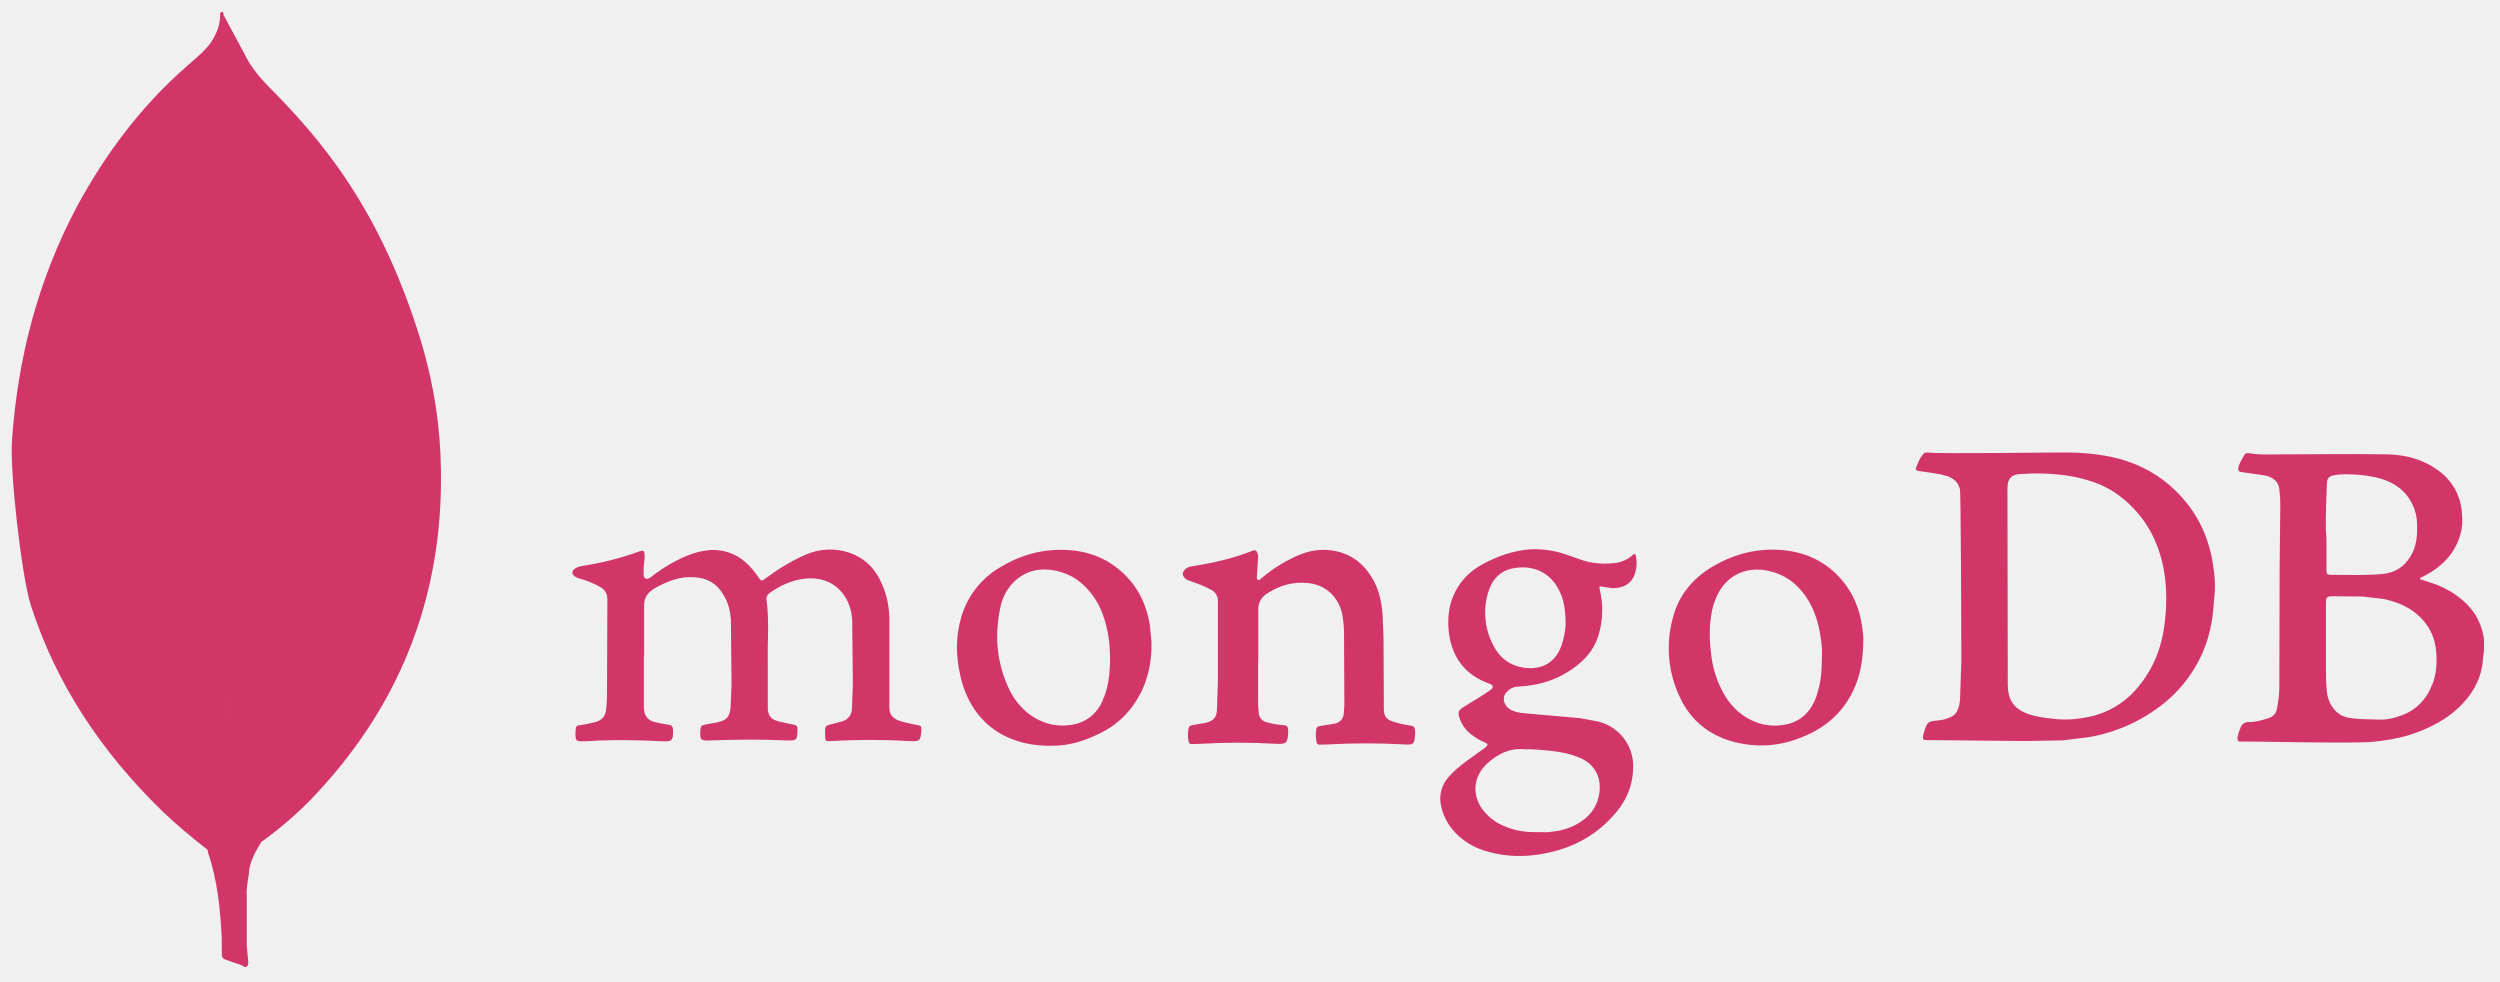
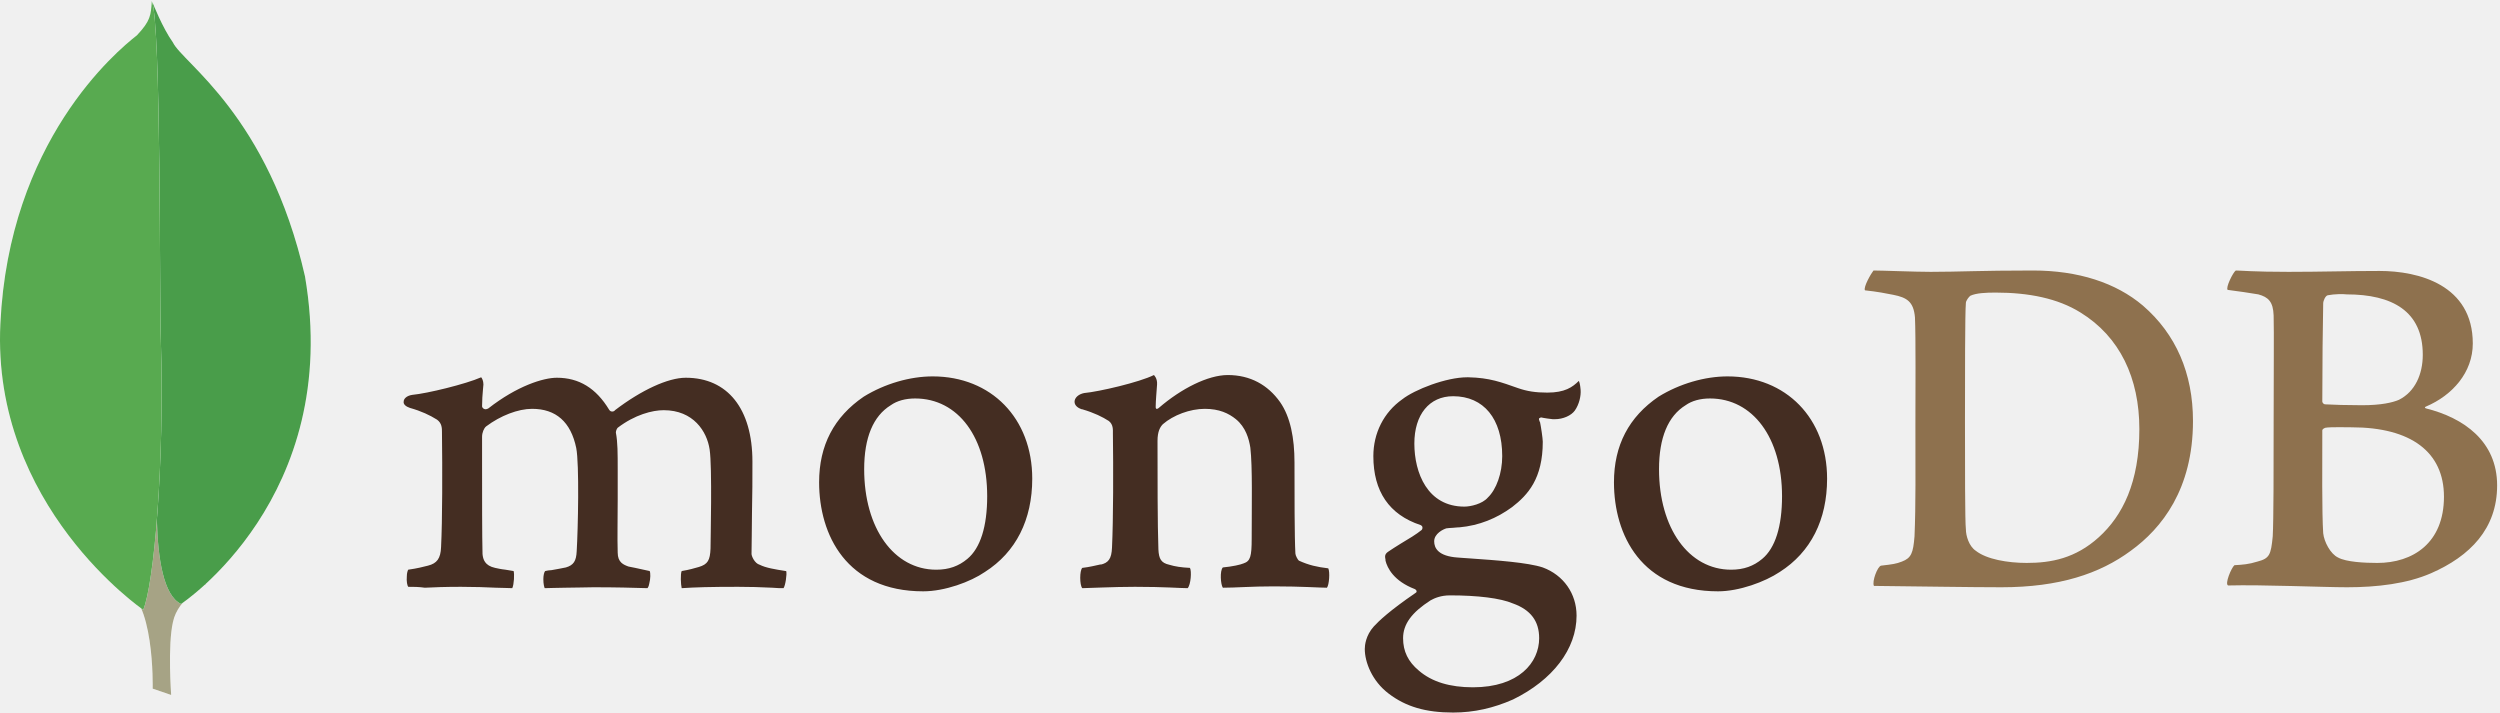
- <svg xmlns="http://www.w3.org/2000/svg" xmlns:xlink="http://www.w3.org/1999/xlink" viewBox="0 0 107 42" fill="#d23669" fill-rule="evenodd" stroke="#d23669" stroke-linecap="round" stroke-linejoin="round">
-   <use xlink:href="#A" x=".5" y=".5" />
-   <symbol id="A" overflow="visible">
-     <g stroke="none" fill-rule="nonzero">
-       <path d="M9.055.115l1.1 2.05c.237.37.514.713.824 1.024.913.913 1.782 1.87 2.56 2.895 1.848 2.427 3.095 5.122 3.986 8.04.534 1.782.824 3.608.846 5.456.1 5.523-1.804 10.266-5.634 14.208a16.3 16.3 0 0 1-2.004 1.715c-.38 0-.557-.3-.713-.557-.3-.5-.468-1.047-.557-1.603-.134-.668-.223-1.336-.178-2.027v-.312C9.263 30.937 8.929.272 9.062.116z" fill="#d23669" />
-       <path d="M9.055.049c-.045-.1-.1-.022-.134.022.022.445-.134.846-.38 1.225-.267.38-.624.668-.98.98-1.982 1.715-3.54 3.786-4.788 6.102-1.648 3.118-2.516 6.458-2.76 9.977-.1 1.27.4 5.746.802 7.037 1.1 3.43 3.05 6.302 5.6 8.796.624.6 1.292 1.158 1.982 1.692.2 0 .223-.178.267-.312a6.09 6.09 0 0 0 .2-.869c.2-1.113.312-2.227.445-3.34L9.064.059z" fill="#d23669" />
-       <path d="M10.148 36.861c.045-.512.3-.935.557-1.358-.267-.1-.468-.334-.624-.58-.134-.223-.245-.5-.334-.735-.312-.935-.38-1.915-.468-2.873v-.58c-.1.1-.134.846-.134.958-.067 1.024-.2 2.027-.4 3.006-.067.4-.1.802-.356 1.158a.41.41 0 0 0 .022.156c.4 1.18.512 2.383.58 3.608v.445c0 .534-.022.423.423.6.178.067.38.1.557.223.134 0 .156-.1.156-.2l-.067-.735v-2.05c-.022-.356.045-.713.1-1.047z" fill="#d23669" />
-       <path d="M27.058 27.547v2.12c-.003.084.002.168.014.251.028.25.182.404.408.475.212.056.426.098.643.126.126.014.167.07.182.204.014.475-.028.53-.488.502-1.074-.056-2.15-.07-3.224 0h-.102c-.335.014-.362-.014-.362-.35 0-.056.014-.126.014-.182 0-.102.07-.153.167-.153.225-.028.433-.084.643-.126.293-.07.46-.25.488-.544.04-.32.04-.656.04-.977l.014-3.74a.57.57 0 0 0-.306-.531 3.97 3.97 0 0 0-.796-.335c-.084-.028-.167-.04-.237-.084-.204-.098-.21-.28-.014-.39a.71.71 0 0 1 .237-.084 12.68 12.68 0 0 0 2.483-.628c.167-.056.21-.04.225.126.014.102 0 .225-.014.32-.028.182-.028.362-.028.53 0 .07.014.14.084.182s.14 0 .204-.04c.287-.226.59-.431.907-.613.46-.25.95-.475 1.48-.544a2.07 2.07 0 0 1 1.69.502c.202.18.38.387.53.614.14.204.153.21.335.07.53-.39 1.09-.74 1.69-1a2.59 2.59 0 0 1 1.912-.084c.656.237 1.103.697 1.368 1.325.225.502.32 1.02.32 1.562v3.74c0 .25.102.408.35.53.265.102.56.153.837.21.182.04.182.04.182.225-.028.46-.07.488-.517.46a30.04 30.04 0 0 0-3.363 0c-.225.014-.225.014-.237-.21v-.07c-.014-.378-.014-.378.35-.46l.362-.098a.56.56 0 0 0 .433-.544l.04-1.047-.028-2.735a2.15 2.15 0 0 0-.153-.712c-.35-.852-1.116-1.158-1.856-1.074-.56.056-1.047.28-1.507.6-.098.07-.167.153-.153.293.126.893.04 1.787.056 2.68v1.94c0 .35.14.517.475.6l.643.14c.098.014.153.056.153.167v.102c-.014.39-.04.408-.433.404-1.116-.056-2.233-.04-3.335 0-.378.014-.408-.028-.39-.408.014-.225.04-.237.25-.28l.46-.084c.408-.084.56-.237.586-.67l.04-.935-.028-2.805c-.028-.35-.102-.684-.293-1.005-.28-.517-.715-.78-1.312-.8-.6-.04-1.13.182-1.634.46-.35.204-.502.446-.475.852v2.044zm26.29.085V29.6c.002.14.01.28.028.42a.43.43 0 0 0 .335.391c.24.07.49.112.74.126.14.014.167.07.182.182v.098c-.014.488-.07.544-.544.517a26.81 26.81 0 0 0-3.182 0l-.408.014c-.084 0-.102-.04-.126-.098a1.42 1.42 0 0 1 0-.586c.014-.084.07-.102.153-.126l.572-.102c.35-.084.475-.225.488-.586l.04-1.172v-3.433a.52.52 0 0 0-.32-.517c-.25-.14-.517-.237-.796-.335-.084-.028-.167-.056-.237-.098-.182-.126-.204-.306-.028-.446a.5.5 0 0 1 .279-.112c.893-.14 1.758-.335 2.596-.67.098-.04.14-.014.182.07a.46.46 0 0 1 .04.28l-.04.656c0 .084-.04.204.028.237.084.056.14-.07.21-.102a6.22 6.22 0 0 1 1.354-.865c.433-.204.878-.335 1.382-.306.935.056 1.605.53 2.037 1.354.225.433.32.907.362 1.396l.04 1.02.014 3.084c.014.237.098.39.335.475a4.55 4.55 0 0 0 .754.182c.225.028.237.07.25.28v.07c-.028.475-.056.488-.53.46-1.04-.056-2.085-.056-3.126 0-.14.014-.28 0-.408.014-.084 0-.14-.014-.153-.098-.028-.182-.056-.362-.014-.56.014-.084.056-.126.153-.14l.643-.102c.225-.056.35-.204.378-.408l.028-.39-.014-2.916a4.91 4.91 0 0 0-.084-1.005c-.167-.715-.712-1.225-1.45-1.297-.643-.07-1.225.098-1.758.446a.77.77 0 0 0-.378.697v2.108c0-.04 0-.04.014-.04z" fill="#d23669" />
-       <path d="M94.221 23.68c-.153-1.02-.53-1.926-1.187-2.72a5.38 5.38 0 0 0-2.149-1.591c-.878-.362-1.815-.475-2.763-.502-.39-.014-5.72.07-6.112 0-.098-.014-.167.014-.225.098-.07.102-.14.21-.182.32-.167.378-.167.35.237.404.335.056.656.084.977.182.293.098.502.265.572.586.028.153.056 5.065.056 7.354l-.056 1.634c-.014.126-.028.25-.07.362-.056.167-.153.306-.32.378-.184.087-.383.14-.586.153-.378.04-.433.056-.56.475l-.04.153c-.028.182-.014.21.167.21l4.172.04 1.634-.028 1.13-.14a7.03 7.03 0 0 0 3.404-1.618 5.79 5.79 0 0 0 1.34-1.758c.39-.78.56-1.634.6-2.498.07-.488.04-1-.04-1.493zm-2.024 1.98c-.056.893-.237 1.758-.697 2.54-.586 1.02-1.423 1.73-2.58 1.98-.502.102-1.005.153-1.532.084-.378-.04-.74-.084-1.09-.21-.628-.225-.852-.613-.865-1.225l-.014-8.414c0-.502.225-.613.586-.628a9.44 9.44 0 0 1 1.647.028c.579.056 1.148.193 1.689.408.402.168.774.4 1.103.684.754.643 1.256 1.45 1.532 2.4.225.768.265 1.55.225 2.33zm13.622 1.368c0-.084 0-.153-.014-.237-.126-.768-.53-1.354-1.158-1.8-.404-.293-.865-.488-1.34-.628-.084-.028-.153-.056-.237-.07.014-.07.056-.084.098-.098.28-.14.544-.293.78-.502a2.62 2.62 0 0 0 .865-1.354c.084-.293.084-.586.056-.893a2.4 2.4 0 0 0-1.019-1.815c-.643-.475-1.396-.67-2.177-.684-1.507-.028-3.028 0-4.534 0-.433 0-.865.028-1.312-.04-.084-.014-.204-.04-.265.056-.102.182-.225.362-.265.572-.014.098.014.153.126.167l.963.14c.378.056.643.265.67.6.028.231.041.464.041.697l-.028 2.61-.014 5.163c0 .306-.04.6-.098.907a.51.51 0 0 1-.362.419c-.28.084-.544.167-.837.167-.16-.015-.312.083-.362.237a1.87 1.87 0 0 0-.126.39c-.028.167.014.225.182.204.126-.014 4.73.098 5.596.014.517-.056 1.02-.126 1.535-.28.878-.28 1.69-.684 2.33-1.368.53-.56.837-1.228.865-2 .04-.182.04-.362.04-.56zm-6.768-5.718l.04-1.116c0-.21.084-.306.293-.35.335-.07.67-.04 1.005-.028.335.028.656.07 1 .167.613.182 1.09.53 1.368 1.116a2 2 0 0 1 .195.852c.014.39-.014.768-.167 1.144-.237.517-.613.852-1.158.95s-2.093.056-2.33.056c-.21 0-.225-.028-.225-.237V22.55c-.033-.41-.038-.82-.014-1.228zm4.534 7.507a2.14 2.14 0 0 1-1.284 1.297c-.335.126-.67.204-1.02.182-.433-.014-.865 0-1.297-.084-.586-.126-.852-.684-.893-1.09-.07-.712-.028-1.438-.04-1.968v-1.842c0-.225.028-.293.265-.293l1.312.014.893.102c.628.14 1.2.378 1.647.865a2.25 2.25 0 0 1 .6 1.382c.04.488.014.963-.167 1.423z" fill="#d23669" />
-       <path d="M68.128 24.616l.362.056c.39.014.852-.126 1-.67a1.41 1.41 0 0 0 0-.796c-.084 0-.126.07-.167.098a1.34 1.34 0 0 1-.697.293c-.502.056-1.005.028-1.493-.153l-.684-.237a4.04 4.04 0 0 0-1.48-.194c-.712.056-1.382.293-2 .628-.67.362-1.144.907-1.368 1.647-.126.433-.14.878-.084 1.325.14 1.02.67 1.73 1.618 2.108.056.014.098.04.153.056.126.07.14.14.028.237l-.35.237-.837.517c-.21.126-.237.225-.167.446a1.46 1.46 0 0 0 .446.67 2.33 2.33 0 0 0 .642.391c.153.07.153.102.014.225l-.796.572c-.265.204-.53.408-.754.67a1.38 1.38 0 0 0-.335 1.256 2.36 2.36 0 0 0 .725 1.256 2.96 2.96 0 0 0 1.284.697c.78.225 1.59.237 2.386.084 1.144-.21 2.144-.715 2.93-1.577.544-.572.865-1.242.893-2.042a1.96 1.96 0 0 0-1.507-2.037l-.754-.14-2.303-.204c-.25-.014-.502-.056-.712-.182-.265-.167-.335-.488-.167-.697.126-.153.28-.25.475-.265l.446-.04c.882-.1 1.71-.467 2.358-1.074a2.47 2.47 0 0 0 .712-1.187 3.72 3.72 0 0 0 .028-1.838c-.04-.153-.028-.167.167-.14zm-3.42 6.95c.084.014.167 0 .25 0 .586.028 1.187.07 1.758.225.187.055.37.125.544.21.56.306.768.837.697 1.41-.084.628-.433 1.074-.977 1.368-.362.204-.768.293-1.187.335-.153.014-.293 0-.446 0-.488.014-.963-.04-1.423-.237a2.2 2.2 0 0 1-.823-.559c-.488-.488-.715-1.382.014-2.108.446-.408.95-.697 1.59-.643zm1.59-4.354c-.293.74-.935.963-1.577.865-.586-.084-1.02-.404-1.297-.935a3 3 0 0 1-.25-2.22c.153-.572.502-1.005 1.116-1.103.78-.14 1.532.14 1.926.92.204.378.293.837.293 1.493-.014.265-.07.628-.21.977zm-17.582-.95c-.126-.754-.404-1.438-.92-2-.768-.852-1.744-1.225-2.847-1.228-.963-.014-1.87.265-2.68.768a3.64 3.64 0 0 0-1.633 2.135c-.237.8-.225 1.634-.04 2.456.488 2.206 2.19 3.153 4.227 3.014.6-.04 1.172-.237 1.715-.502.8-.378 1.396-.977 1.8-1.773.32-.656.46-1.354.446-2.15l-.07-.712zm-1.98 3.098c-.204.642-.768 1.102-1.438 1.172-.613.084-1.187-.07-1.702-.433a2.9 2.9 0 0 1-.879-1.047c-.572-1.172-.67-2.4-.378-3.656.094-.39.297-.742.586-1.02.517-.475 1.116-.586 1.787-.446.643.14 1.13.488 1.532 1.02s.586 1.144.697 1.787c.056.32.056.656.07.865 0 .67-.056 1.225-.265 1.758zm32.472-2.985c-.102-.8-.404-1.55-.977-2.163-.754-.823-1.73-1.172-2.818-1.187-.935-.014-1.8.25-2.596.712-.893.53-1.507 1.284-1.744 2.303a4.87 4.87 0 0 0 .335 3.321c.46.977 1.242 1.605 2.275 1.884 1.144.306 2.233.167 3.293-.35.92-.446 1.577-1.144 1.953-2.093.225-.56.306-1.158.32-1.856.014-.126-.014-.35-.04-.572zm-1.926 2.805c-.225.754-.697 1.242-1.493 1.354-.586.084-1.144-.056-1.647-.39-.433-.293-.74-.684-.963-1.144-.25-.488-.39-1.005-.446-1.535-.084-.656-.084-1.297.07-1.953.029-.13.072-.256.126-.377.39-.977 1.256-1.423 2.275-1.2.684.153 1.2.53 1.59 1.103.378.56.56 1.172.643 1.838a3.74 3.74 0 0 1 .04.78c0 .544-.04 1.047-.204 1.535z" fill="#d23669" />
-     </g>
-   </symbol>
+ <svg xmlns="http://www.w3.org/2000/svg" width="2500" height="713" viewBox="0 0 512 146">
+   <g fill="none" fill-rule="evenodd">
+     <path d="M476.713 60.463c-.46.092-.922 1.107-.922 1.66-.092 3.692-.184 13.474-.184 20.118 0 .185.276.554.553.554 1.384.092 4.706.184 7.567.184 3.968 0 6.275-.553 7.568-1.106 3.321-1.662 4.89-5.261 4.89-9.23 0-8.95-6.275-12.365-15.596-12.365-.646-.092-2.49-.092-3.876.185zm23.81 41.25c0-9.136-6.737-14.212-18.918-14.212-.554 0-4.43-.092-5.353.092-.277.093-.645.278-.645.555 0 6.551-.093 16.98.184 21.04.184 1.753 1.477 4.245 3.046 4.983 1.66.923 5.444 1.107 8.028 1.107 7.29 0 13.658-4.06 13.658-13.565zm-42.634-46.325c.922 0 3.69.276 10.796.276 6.737 0 12.089-.184 18.641-.184 8.028 0 19.102 2.86 19.102 14.857 0 5.906-4.153 10.613-9.597 12.92-.276.092-.276.276 0 .368 7.751 1.939 14.581 6.737 14.581 15.78 0 8.86-5.537 14.489-13.566 17.996-4.891 2.122-10.981 2.86-17.164 2.86-4.707 0-17.349-.553-24.362-.368-.738-.278.646-3.6 1.291-4.153 1.662-.093 2.953-.185 4.707-.739 2.492-.645 2.768-1.384 3.137-5.167.185-3.23.185-14.674.185-22.794 0-11.166.093-18.733 0-22.424-.092-2.86-1.107-3.784-3.137-4.338-1.57-.276-4.153-.646-6.276-.922-.462-.462 1.107-3.6 1.662-3.968zm-53.248 57.399c2.216 1.752 6.553 2.49 10.429 2.49 4.983 0 9.966-.921 14.765-5.26 4.891-4.428 8.305-11.257 8.305-22.146 0-10.429-3.968-18.919-12.089-23.901-4.614-2.862-10.52-4.06-17.349-4.06-2.03 0-3.968.092-5.167.645-.278.185-.923 1.015-.923 1.476-.185 1.846-.185 16.057-.185 24.363 0 8.582 0 20.579.185 21.963 0 1.385.645 3.507 2.03 4.43zm-20.948-57.4c1.754 0 8.49.277 11.72.277 5.815 0 9.967-.276 20.948-.276 9.228 0 16.98 2.491 22.517 7.197 6.736 5.814 10.244 13.843 10.244 23.624 0 13.935-6.368 21.964-12.736 26.578-6.366 4.706-14.672 7.474-26.484 7.474-6.275 0-17.072-.184-26.024-.277h-.092c-.461-.83.738-4.06 1.476-4.152 2.4-.277 3.046-.37 4.246-.83 1.937-.739 2.307-1.754 2.584-5.168.276-6.368.184-14.027.184-22.702 0-6.182.092-18.272-.093-22.148-.276-3.229-1.66-4.06-4.429-4.614-1.384-.276-3.23-.646-5.813-.922-.37-.647 1.291-3.507 1.752-4.06z" fill="#8E714E" />
+     <path d="M272.033 116.385c-2.307-.277-3.968-.645-5.998-1.568-.277-.185-.739-1.107-.739-1.477-.184-3.23-.184-12.458-.184-18.64 0-4.984-.83-9.321-2.953-12.366-2.492-3.508-6.09-5.537-10.705-5.537-4.06 0-9.505 2.768-14.027 6.644-.092.092-.83.739-.738-.277 0-1.015.185-3.045.277-4.43.093-1.292-.646-1.937-.646-1.937-2.953 1.476-11.258 3.414-14.304 3.69-2.214.463-2.768 2.585-.46 3.323h.092c2.49.738 4.152 1.569 5.443 2.4.923.738.831 1.753.831 2.584.092 6.92.092 17.533-.184 23.347-.092 2.307-.738 3.137-2.4 3.506l.185-.092c-1.292.277-2.307.553-3.876.738-.554.554-.554 3.507 0 4.153 1.015 0 6.367-.277 10.798-.277 6.09 0 9.228.277 10.796.277.646-.738.831-3.507.462-4.153-1.754-.092-3.046-.276-4.245-.646-1.661-.37-2.123-1.199-2.216-3.137-.183-4.892-.183-15.227-.183-22.24 0-1.938.553-2.861 1.106-3.415 2.123-1.845 5.538-3.137 8.583-3.137 2.953 0 4.89.923 6.367 2.123 2.03 1.66 2.676 4.06 2.953 5.813.461 3.968.277 11.812.277 18.641 0 3.691-.277 4.614-1.66 5.075-.647.277-2.308.647-4.246.83-.646.647-.461 3.508 0 4.154 2.676 0 5.814-.277 10.428-.277 5.721 0 9.413.277 10.89.277.46-.554.645-3.23.276-3.969zm25.562-35.25c-4.89 0-7.936 3.783-7.936 9.688 0 5.999 2.676 12.92 10.243 12.92 1.292 0 3.692-.554 4.798-1.846 1.754-1.66 2.954-4.983 2.954-8.49 0-7.659-3.784-12.273-10.059-12.273zm-.646 40.787c-1.845 0-3.138.554-3.968 1.016-3.876 2.49-5.629 4.89-5.629 7.752 0 2.675 1.015 4.797 3.23 6.643 2.676 2.307 6.367 3.415 11.073 3.415 9.413 0 13.566-5.076 13.566-10.058 0-3.508-1.754-5.815-5.352-7.106-2.584-1.108-7.29-1.662-12.92-1.662zm.646 23.994c-5.629 0-9.69-1.2-13.196-3.876-3.415-2.584-4.891-6.46-4.891-9.136 0-.738.185-2.769 1.846-4.614 1.014-1.108 3.23-3.23 8.49-6.829.184-.092.276-.184.276-.37 0-.184-.185-.369-.369-.46-4.337-1.661-5.629-4.338-5.999-5.814v-.185c-.091-.554-.276-1.107.555-1.661.646-.461 1.569-1.015 2.583-1.66 1.569-.924 3.23-1.939 4.245-2.77.185-.184.185-.368.185-.553 0-.185-.185-.37-.37-.461-6.458-2.123-9.688-6.922-9.688-14.12 0-4.706 2.122-8.951 5.905-11.627 2.584-2.03 9.044-4.522 13.289-4.522h.277c4.337.092 6.736 1.015 10.15 2.215 1.846.646 3.6.922 6 .922 3.598 0 5.167-1.107 6.458-2.398.093.184.278.646.37 1.845.092 1.2-.277 2.953-1.2 4.245-.738 1.015-2.399 1.754-4.06 1.754h-.462c-1.661-.185-2.4-.37-2.4-.37l-.368.185c-.092.185 0 .369.092.646l.093.185c.184.83.553 3.321.553 3.968 0 7.567-3.045 10.888-6.275 13.38-3.138 2.307-6.736 3.783-10.797 4.153-.092 0-.46 0-1.292.092-.461 0-1.107.093-1.2.093h-.092c-.738.184-2.583 1.107-2.583 2.675 0 1.384.83 3.046 4.798 3.323.83.092 1.66.092 2.584.185 5.26.368 11.812.83 14.857 1.845 4.245 1.568 6.921 5.352 6.921 9.874 0 6.83-4.89 13.197-13.011 17.164-3.968 1.754-7.937 2.677-12.274 2.677zm52.6-64.32c-1.937 0-3.691.46-4.983 1.383-3.598 2.215-5.444 6.645-5.444 13.104 0 12.09 6.09 20.58 14.765 20.58 2.584 0 4.614-.739 6.367-2.215 2.676-2.216 4.061-6.645 4.061-12.828 0-11.996-5.999-20.025-14.765-20.025zm1.662 39.496c-15.688 0-21.317-11.535-21.317-22.332 0-7.567 3.045-13.381 9.135-17.534 4.338-2.676 9.506-4.152 14.12-4.152 11.996 0 20.394 8.582 20.394 20.948 0 8.397-3.322 15.041-9.69 19.102-3.045 2.03-8.305 3.968-12.643 3.968h.001zM187.411 81.595c-1.938 0-3.691.461-4.984 1.384-3.598 2.215-5.444 6.645-5.444 13.104 0 12.09 6.09 20.58 14.765 20.58 2.584 0 4.614-.739 6.368-2.215 2.675-2.216 4.06-6.645 4.06-12.828 0-11.996-5.906-20.025-14.765-20.025zm1.661 39.497c-15.688 0-21.317-11.535-21.317-22.332 0-7.567 3.045-13.381 9.135-17.534 4.338-2.676 9.506-4.152 14.12-4.152 11.997 0 20.394 8.582 20.394 20.948 0 8.397-3.322 15.041-9.69 19.102-2.953 2.03-8.213 3.968-12.642 3.968zm-105.478-.923c-.185-.276-.37-1.107-.277-2.122 0-.739.185-1.2.277-1.384 1.938-.278 2.953-.555 4.06-.831 1.846-.462 2.584-1.476 2.676-3.783.278-5.537.278-16.058.185-23.348v-.185c0-.83 0-1.846-1.015-2.584-1.477-.922-3.23-1.752-5.537-2.4-.83-.275-1.384-.737-1.292-1.29 0-.554.554-1.2 1.754-1.385 3.045-.277 10.98-2.214 14.118-3.599.185.184.462.739.462 1.477l-.092 1.014c-.093 1.016-.185 2.216-.185 3.415 0 .369.37.646.738.646.185 0 .37-.092.554-.185 5.906-4.614 11.258-6.275 14.026-6.275 4.523 0 8.03 2.123 10.706 6.552.184.278.369.37.646.37.184 0 .46-.092.553-.277 5.445-4.153 10.89-6.645 14.488-6.645 8.582 0 13.658 6.368 13.658 17.165 0 3.045 0 7.013-.092 10.613 0 3.229-.092 6.182-.092 8.305 0 .46.645 1.937 1.66 2.214 1.292.646 3.046.923 5.353 1.292h.092c.185.646-.184 3.045-.553 3.507-.554 0-1.385 0-2.307-.092a136.208 136.208 0 0 0-7.014-.185c-5.721 0-8.674.092-11.536.277-.183-.738-.276-2.953 0-3.507 1.662-.276 2.492-.554 3.508-.83 1.846-.554 2.307-1.385 2.4-3.784 0-1.753.368-16.703-.186-20.302-.553-3.691-3.322-8.028-9.413-8.028-2.307 0-5.905.923-9.412 3.598-.184.185-.37.646-.37.923v.093c.37 1.937.37 4.153.37 7.567v5.998c0 4.153-.093 8.029 0 10.981 0 2.031 1.2 2.492 2.215 2.862.554.091.922.184 1.384.276.83.185 1.661.37 2.953.646.185.37.185 1.569-.092 2.584-.093.554-.278.83-.37.923-3.137-.092-6.367-.185-11.073-.185-1.384 0-3.784.093-5.814.093-1.662 0-3.23.092-4.152.092-.093-.185-.278-.83-.278-1.846 0-.83.185-1.476.37-1.661.461-.092.83-.184 1.292-.184 1.106-.185 2.03-.37 2.952-.554 1.57-.461 2.123-1.292 2.215-3.322.277-4.614.554-17.81-.092-21.133-1.107-5.352-4.152-8.028-9.044-8.028-2.86 0-6.46 1.384-9.412 3.6-.462.368-.831 1.29-.831 2.121v5.445c0 6.644 0 14.95.092 18.549.093 1.106.461 2.399 2.584 2.86.462.092 1.2.277 2.123.37l1.66.276c.186.554.093 2.769-.276 3.507-.923 0-2.03-.092-3.323-.092-1.937-.093-4.429-.185-7.197-.185-3.23 0-5.537.092-7.383.185-1.292-.185-2.307-.185-3.414-.185z" fill="#442D22" />
+     <path d="M35.053 142.317l-3.783-1.293s.462-19.286-6.46-20.67c-4.613-5.353.74-227.013 17.35-.739 0 0-5.722 2.86-6.737 7.752-1.108 4.799-.37 14.95-.37 14.95z" fill="#FFF" />
+     <path d="M35.053 142.317l-3.783-1.293s.462-19.286-6.46-20.67c-4.613-5.353.74-227.013 17.35-.739 0 0-5.722 2.86-6.737 7.752-1.108 4.799-.37 14.95-.37 14.95z" fill="#A6A385" />
+     <path d="M37.084 123.676s33.13-21.779 25.377-67.09c-7.474-32.943-25.1-43.74-27.038-47.893C33.301 5.74 31.27.573 31.27.573l1.385 91.634c0 .093-2.861 28.054 4.43 31.47" fill="#FFF" />
+     <path d="M37.084 123.676s33.13-21.779 25.377-67.09c-7.474-32.943-25.1-43.74-27.038-47.893C33.301 5.74 31.27.573 31.27.573l1.385 91.634c0 .093-2.861 28.054 4.43 31.47" fill="#499D4A" />
+     <path d="M29.333 124.875S-1.767 103.65.079 66.277C1.832 28.903 23.795 10.539 28.04 7.217c2.769-2.953 2.861-4.061 3.046-7.014 1.938 4.153 1.569 62.106 1.845 68.934.83 26.3-1.476 50.756-3.598 55.738z" fill="#FFF" />
+     <path d="M29.333 124.875S-1.767 103.65.079 66.277C1.832 28.903 23.795 10.539 28.04 7.217c2.769-2.953 2.861-4.061 3.046-7.014 1.938 4.153 1.569 62.106 1.845 68.934.83 26.3-1.476 50.756-3.598 55.738z" fill="#58AA50" />
+   </g>
</svg>
